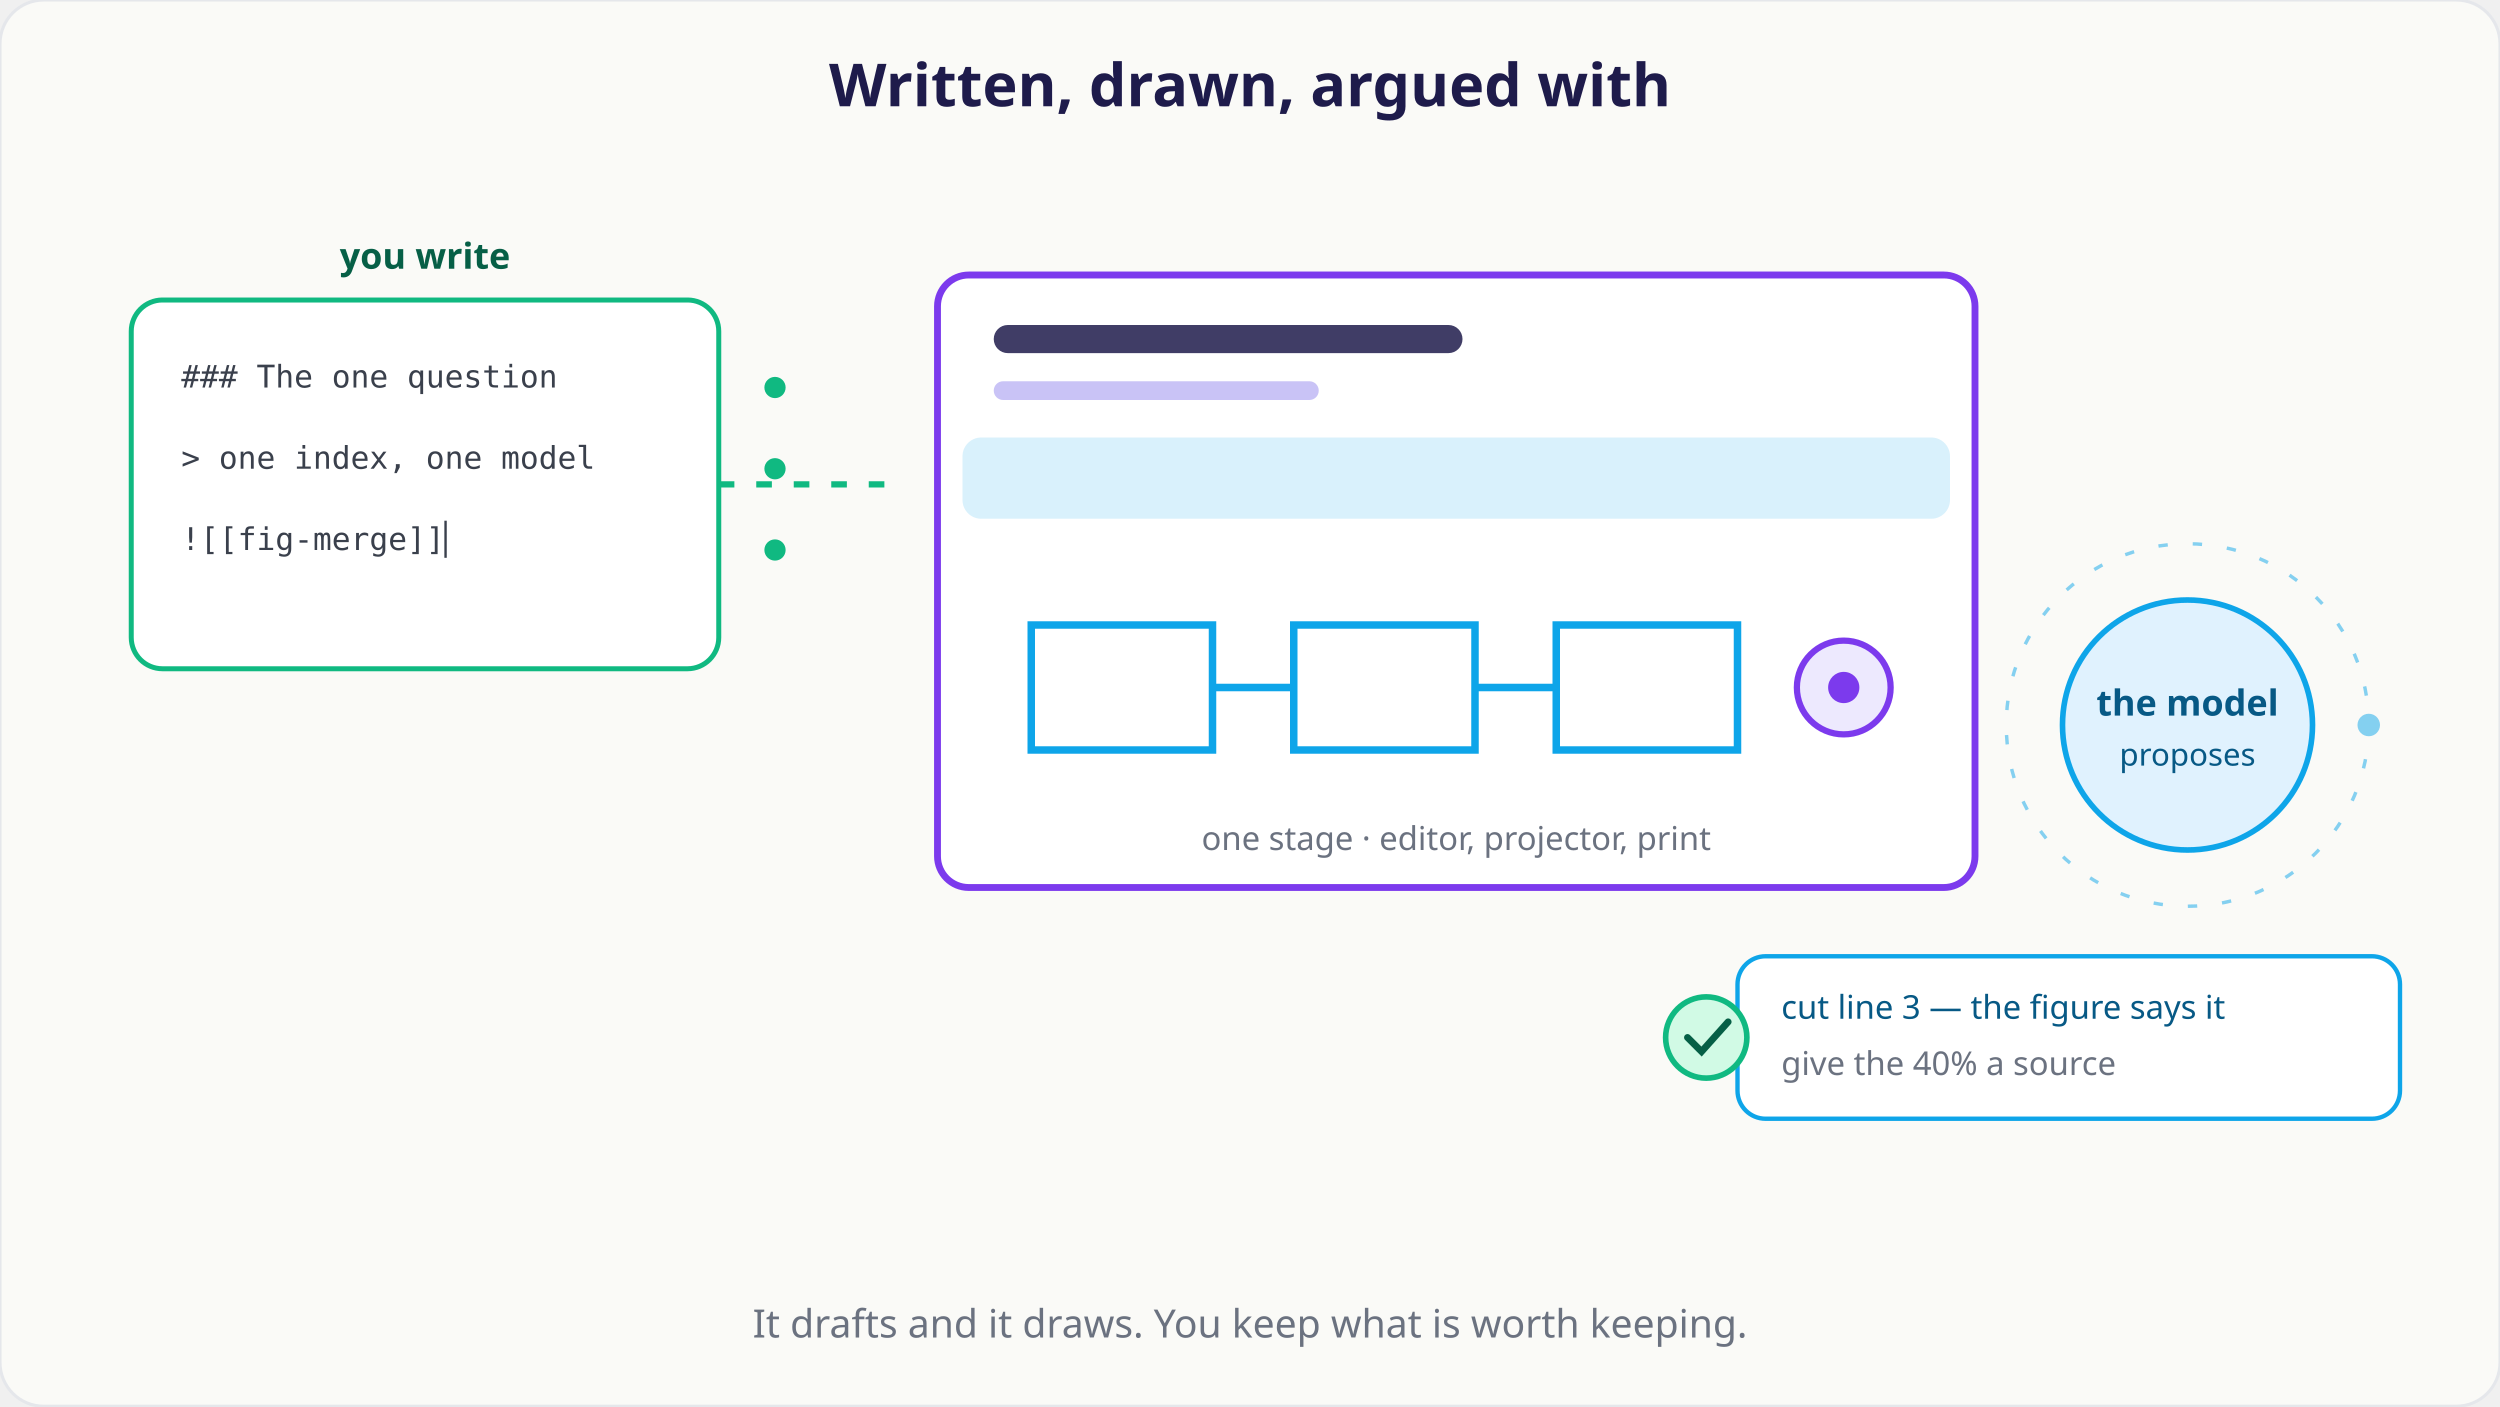
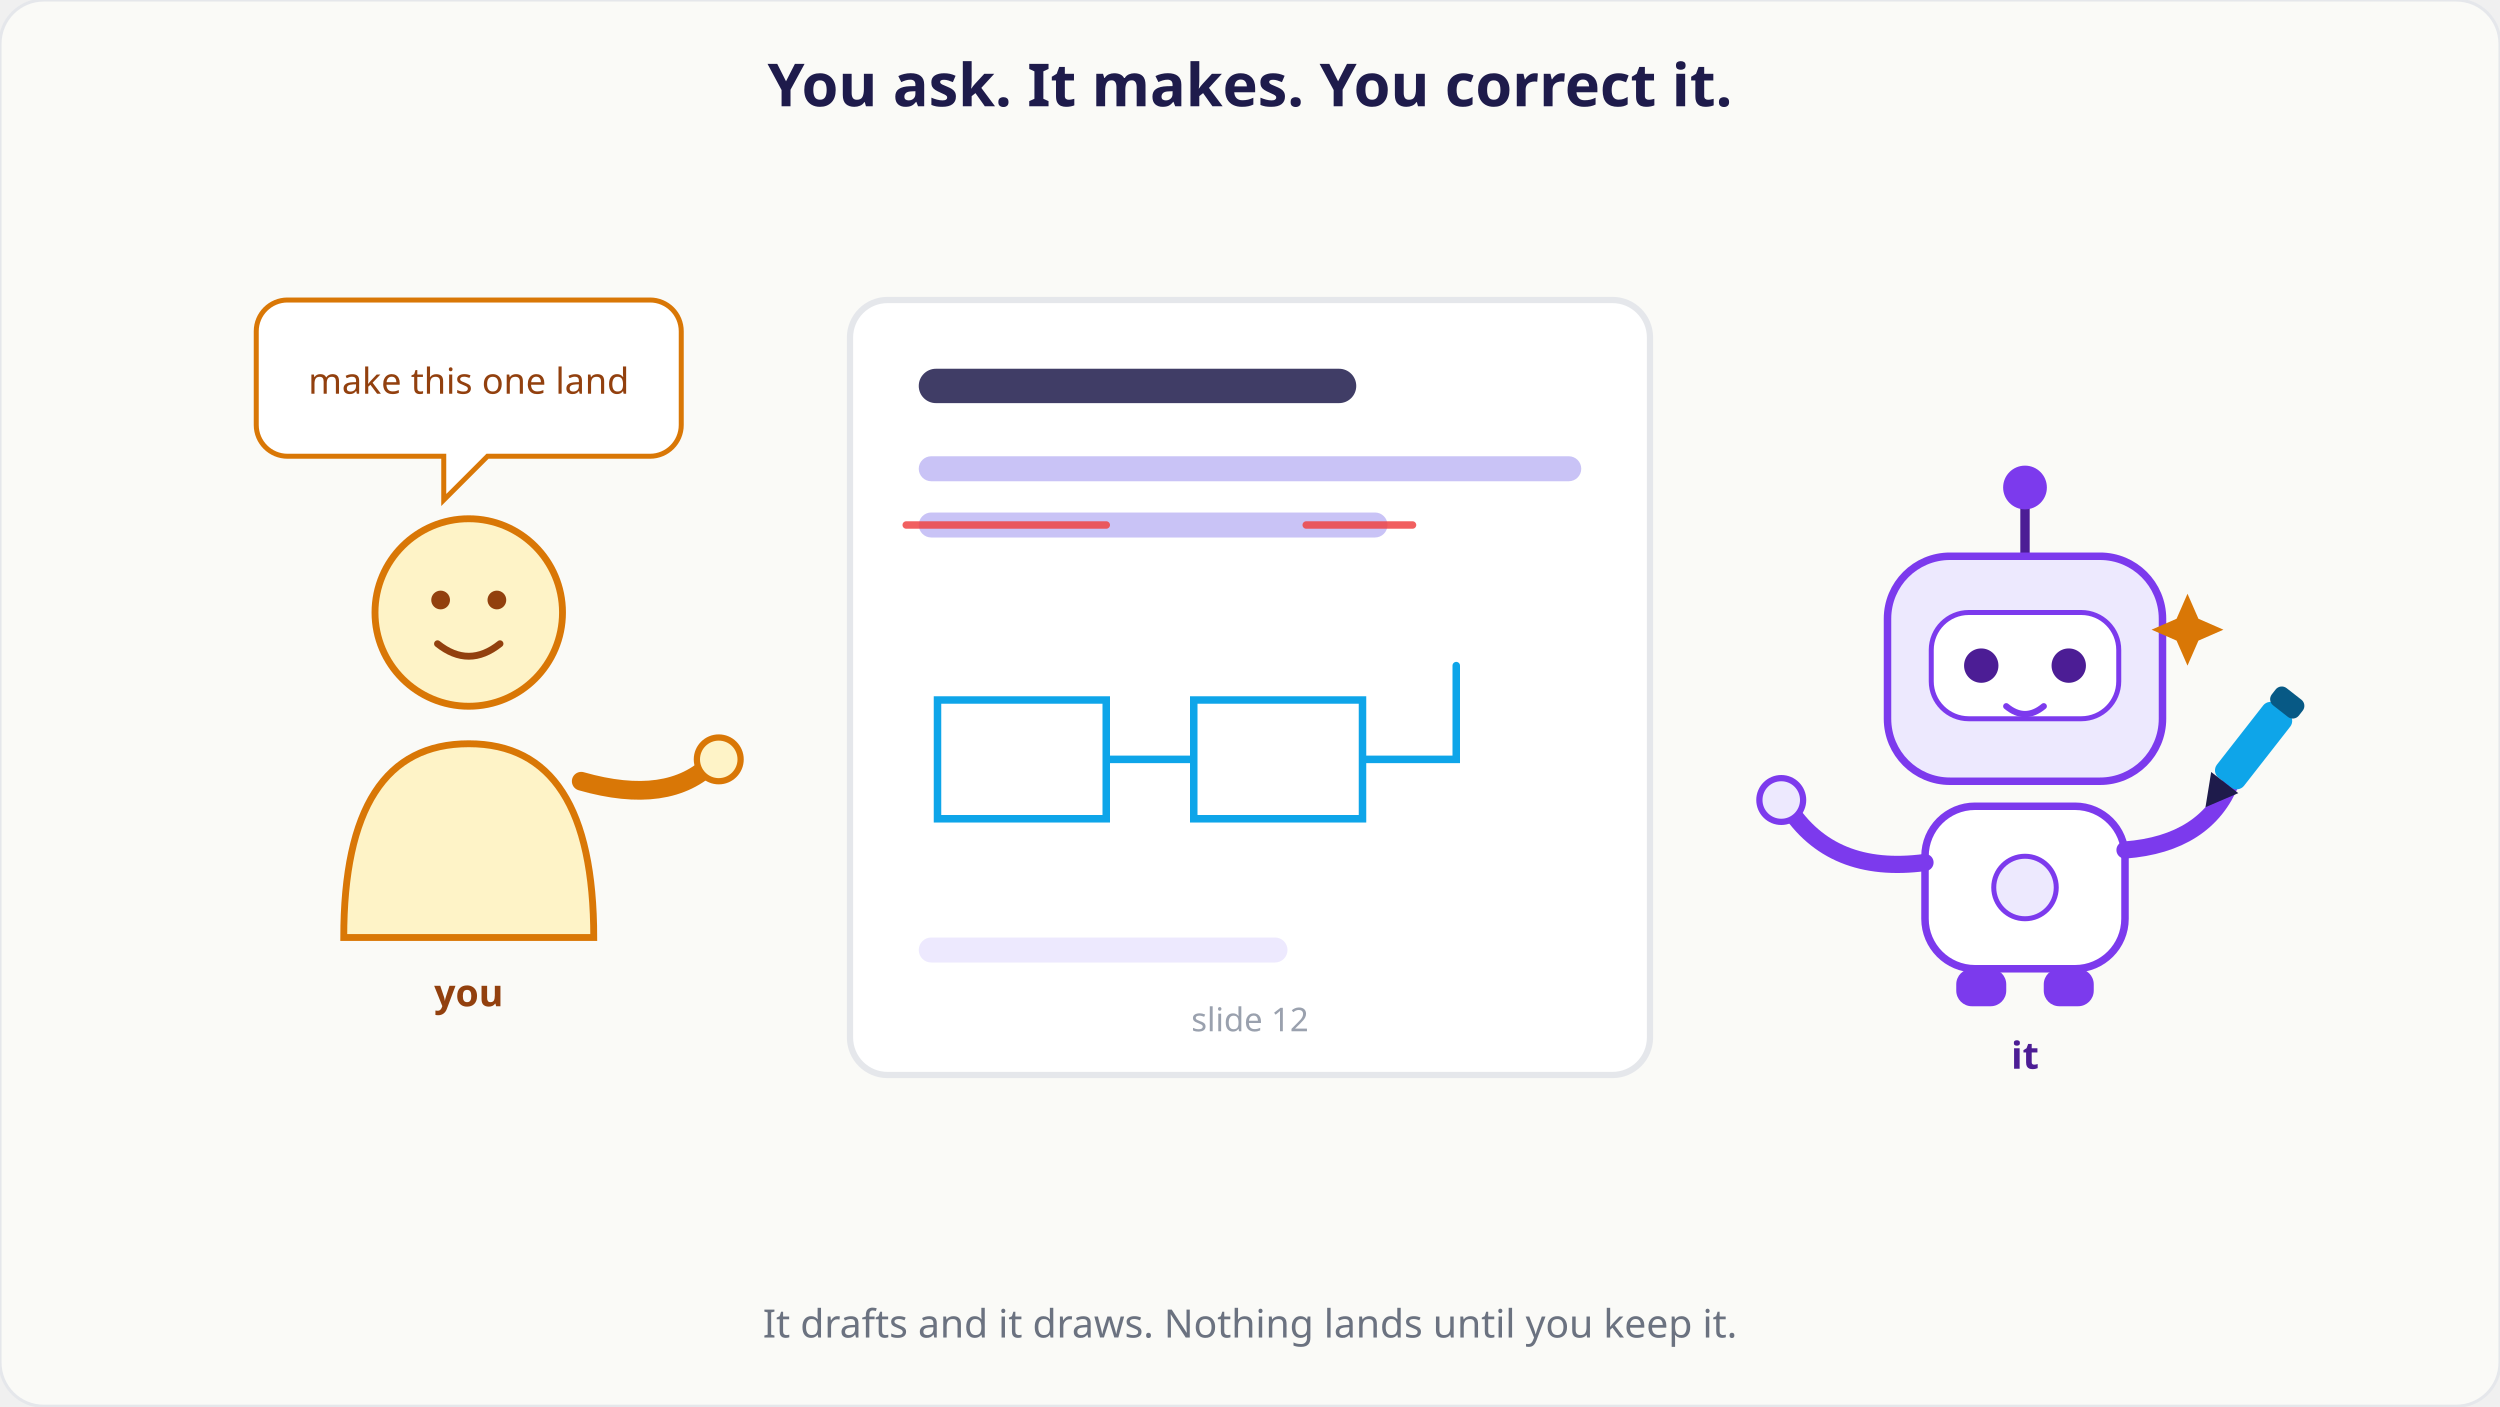
<svg xmlns="http://www.w3.org/2000/svg" viewBox="0 0 800 450" font-family="system-ui,sans-serif">
  <style>
-     /* One twelve-second loop, told in four beats: the words are written, the
-        slide takes them, a figure draws itself, the model offers a change and
-        the author keeps what is worth keeping. Every element is visible at rest,
-        so the figure reads with the animation off. */
-     .beat  { animation: 12s linear infinite; }
-     @keyframes typeIn  { 0%{opacity:0;transform:translateX(-8px)} 6%,88%{opacity:1;transform:none} 96%,100%{opacity:.25;transform:translateX(-8px)} }
-     @keyframes caret   { 0%,42%{opacity:1} 44%,100%{opacity:0} }
-     @keyframes travel  { 0%,14%{opacity:0;transform:translateX(0) scale(.9)} 22%{opacity:1}
-                          34%{opacity:1;transform:translateX(196px) scale(1)} 40%,100%{opacity:0;transform:translateX(196px) scale(.9)} }
-     @keyframes frameIn { 0%,16%{opacity:.15;transform:scale(.97)} 26%,100%{opacity:1;transform:scale(1)} }
-     @keyframes drawIt  { 0%,34%{stroke-dashoffset:340} 52%,100%{stroke-dashoffset:0} }
-     @keyframes popIn   { 0%,44%{opacity:0;transform:scale(.6)} 54%,100%{opacity:1;transform:scale(1)} }
-     @keyframes sweep   { 0%,58%{opacity:0;transform:translateY(0)} 64%{opacity:.9}
-                          76%{opacity:.9;transform:translateY(96px)} 82%,100%{opacity:0;transform:translateY(96px)} }
-     @keyframes suggest { 0%,66%{opacity:0;transform:translateY(6px)} 74%,86%{opacity:1;transform:none}
-                          94%,100%{opacity:0;transform:translateY(6px)} }
-     @keyframes accept  { 0%,86%{opacity:0;transform:scale(.5)} 92%,100%{opacity:1;transform:scale(1)} }
-     @keyframes orbit   { to{transform:rotate(360deg)} }
-     @keyframes flow    { to{stroke-dashoffset:-96} }
+     /* Twelve seconds, four beats: you ask, it works, you correct it, it is
+        pleased with you. Everything is drawn in its finished state, so with the
+        animation off — printing, or a reader who asked for less motion — the
+        picture still reads. */
+     @keyframes ask    { 0%{opacity:0;transform:translateY(6px) scale(.9)} 6%,26%{opacity:1;transform:none}
+                         34%,100%{opacity:0;transform:translateY(6px) scale(.9)} }
+     @keyframes hover  { 0%,100%{transform:translateY(0)} 50%{transform:translateY(-5px)} }
+     @keyframes blink  { 0%,46%,52%,100%{transform:scaleY(1)} 48%,50%{transform:scaleY(.12)} }
+     @keyframes think  { 0%,22%{opacity:.25} 30%,52%{opacity:1} 60%,100%{opacity:.25} }
+     @keyframes place  { 0%,26%{opacity:0;transform:translate(-26px,-14px) scale(.8)}
+                         38%,100%{opacity:1;transform:none} }
+     @keyframes place2 { 0%,32%{opacity:0;transform:translate(-22px,-10px) scale(.8)}
+                         44%,100%{opacity:1;transform:none} }
+     @keyframes drawn  { 0%,36%{stroke-dashoffset:190} 56%,100%{stroke-dashoffset:0} }
+     @keyframes reach  { 0%,58%{transform:translate(0,0) rotate(0)} 68%,76%{transform:translate(52px,-16px) rotate(-12deg)}
+                         88%,100%{transform:translate(0,0) rotate(0)} }
+     @keyframes strike { 0%,70%{stroke-dashoffset:64} 80%,100%{stroke-dashoffset:0} }
+     @keyframes cheer  { 0%,84%{transform:translateY(0) rotate(0)} 90%{transform:translateY(-9px) rotate(-6deg)}
+                         96%,100%{transform:translateY(0) rotate(0)} }
+     @keyframes spark  { 0%,86%{opacity:0;transform:scale(.4)} 92%{opacity:1;transform:scale(1)}
+                         100%{opacity:0;transform:scale(1.3)} }

-     .l1{animation:typeIn 12s linear infinite}
-     .l2{animation:typeIn 12s linear infinite;animation-delay:-11.4s}
-     .l3{animation:typeIn 12s linear infinite;animation-delay:-10.8s}
-     .cur{animation:caret 1s step-end infinite}
-     .tok1{animation:travel 12s ease-in-out infinite}
-     .tok2{animation:travel 12s ease-in-out infinite;animation-delay:-.5s}
-     .tok3{animation:travel 12s ease-in-out infinite;animation-delay:-1s}
-     .frame{transform-origin:466px 232px;animation:frameIn 12s ease-out infinite}
-     .draw{stroke-dasharray:340;animation:drawIt 12s ease-in-out infinite}
-     .pop{transform-origin:center;animation:popIn 12s cubic-bezier(.2,1.4,.4,1) infinite}
-     .pop2{transform-origin:center;animation:popIn 12s cubic-bezier(.2,1.4,.4,1) infinite;animation-delay:-.4s}
-     .scan{animation:sweep 12s ease-in-out infinite}
-     .sug{animation:suggest 12s ease-out infinite}
-     .yes{transform-origin:center;animation:accept 12s cubic-bezier(.2,1.5,.4,1) infinite}
-     .ring{transform-origin:700px 232px;animation:orbit 22s linear infinite}
-     .wire{stroke-dasharray:5 7;animation:flow 3s linear infinite}
-     /* Printing takes one frame, and a loop that hides a thing for part of its
-        cycle would drop it from the PDF. With the animation off, every element
-        is in its finished state — which is also what a reader who asked for less
-        motion should get. */
-     @media print, (prefers-reduced-motion: reduce) {
-       .l1,.l2,.l3,.cur,.tok1,.tok2,.tok3,.frame,.draw,.pop,.pop2,.scan,.sug,.yes,.ring,.wire
-         { animation: none !important; }
-       .tok1,.tok2,.tok3 { opacity: 0 }
-       .scan { opacity: .16 }
+     .bubble{transform-origin:150px 120px;animation:ask 12s ease-out infinite}
+     .bot   {transform-origin:648px 250px;animation:hover 4s ease-in-out infinite}
+     .botC  {transform-origin:648px 250px;animation:cheer 12s ease-out infinite}
+     .eye   {transform-origin:center;animation:blink 5s ease-in-out infinite}
+     .brain {animation:think 12s ease-in-out infinite}
+     .blk1  {transform-origin:center;animation:place 12s cubic-bezier(.2,1.3,.4,1) infinite}
+     .blk2  {transform-origin:center;animation:place2 12s cubic-bezier(.2,1.3,.4,1) infinite}
+     .art   {stroke-dasharray:190;animation:drawn 12s ease-in-out infinite}
+     .arm   {transform-origin:196px 250px;animation:reach 12s ease-in-out infinite}
+     .cross {stroke-dasharray:64;animation:strike 12s ease-out infinite}
+     .spark {transform-origin:center;animation:spark 12s ease-out infinite}
+     @media print,(prefers-reduced-motion:reduce){
+       .bubble,.bot,.botC,.eye,.brain,.blk1,.blk2,.art,.arm,.cross,.spark{animation:none!important}
+       .bubble{opacity:0} .spark{opacity:0}
    }
  </style>
  <rect width="800" height="450" rx="14" fill="#FAFAF7" stroke="#E5E7EB" />
-   <text x="400" y="34" text-anchor="middle" font-size="19" font-weight="700" fill="#1E1B4B">Written, drawn, argued with</text>
-   <rect x="42" y="96" width="188" height="118" rx="10" fill="#FFFFFF" stroke="#10B981" stroke-width="1.6" />
-   <text x="136" y="86" text-anchor="middle" font-size="11.5" font-weight="600" fill="#065F46">you write</text>
-   <g font-family="ui-monospace,monospace" font-size="10" fill="#3A404C">
-     <text class="l1" x="58" y="124">### The one question</text>
-     <text class="l2" x="58" y="150">&gt; one index, one model</text>
-     <text class="l3" x="58" y="176">![[fig-merge]]<tspan class="cur">▏</tspan>
-     </text>
+   <text x="400" y="34" text-anchor="middle" font-size="19" font-weight="700" fill="#1E1B4B">You ask. It makes. You correct it.</text>
+   <rect x="272" y="96" width="256" height="248" rx="12" fill="#FFFFFF" stroke="#E5E7EB" stroke-width="2" />
+   <rect x="294" y="118" width="140" height="11" rx="5.5" fill="#1E1B4B" opacity=".85" />
+   <g class="blk1">
+     <rect x="294" y="146" width="212" height="8" rx="4" fill="#C9C3F6" />
  </g>
-   <path class="wire" d="M230 155 H286" stroke="#10B981" stroke-width="2" fill="none" />
-   <g fill="#10B981">
-     <circle class="tok1" cx="248" cy="124" r="3.4" />
-     <circle class="tok2" cx="248" cy="150" r="3.4" />
-     <circle class="tok3" cx="248" cy="176" r="3.4" />
+   <g class="blk2">
+     <rect x="294" y="164" width="150" height="8" rx="4" fill="#C9C3F6" />
  </g>
-   <g class="frame">
-     <rect x="300" y="88" width="332" height="196" rx="10" fill="#FFFFFF" stroke="#7C3AED" stroke-width="2.2" />
-     <rect x="318" y="104" width="150" height="9" rx="4.5" fill="#1E1B4B" opacity=".85" />
-     <rect x="318" y="122" width="104" height="6" rx="3" fill="#C9C3F6" />
-     <g fill="none" stroke="#0EA5E9" stroke-width="2.4" stroke-linecap="round">
-       <path class="draw" d="M330 200 h58 v40 h-58 z M414 200 h58 v40 h-58 z M498 200 h58 v40 h-58 z                             M388 220 h26 M472 220 h26" />
+   <path class="cross" d="M290 168 H452" stroke="#EF4444" stroke-width="2.4" stroke-linecap="round" opacity=".85" />
+   <g fill="none" stroke="#0EA5E9" stroke-width="2.4" stroke-linecap="round">
+     <path class="art" d="M300 224 h54 v38 h-54 z M382 224 h54 v38 h-54 z M354 243 h28 M436 243 h30 v-30" />
+   </g>
+   <rect x="294" y="300" width="118" height="8" rx="4" fill="#EDE9FE" />
+   <text x="400" y="330" text-anchor="middle" font-size="10.5" fill="#9AA1AE">slide 12</text>
+   <g>
+     <circle cx="150" cy="196" r="30" fill="#FEF3C7" stroke="#D97706" stroke-width="2.2" />
+     <circle cx="141" cy="192" r="3" fill="#92400E" />
+     <circle cx="159" cy="192" r="3" fill="#92400E" />
+     <path d="M140 206 q10 8 20 0" fill="none" stroke="#92400E" stroke-width="2.2" stroke-linecap="round" />
+     <path d="M110 300 q0 -62 40 -62 q40 0 40 62 z" fill="#FEF3C7" stroke="#D97706" stroke-width="2.2" />
+     <g class="arm">
+       <path d="M186 250 q28 8 42 -6" fill="none" stroke="#D97706" stroke-width="6" stroke-linecap="round" />
+       <circle cx="230" cy="243" r="7" fill="#FEF3C7" stroke="#D97706" stroke-width="2" />
    </g>
-     <circle class="pop" cx="590" cy="220" r="15" fill="#EDE9FE" stroke="#7C3AED" stroke-width="2" />
-     <circle class="pop2" cx="590" cy="220" r="5" fill="#7C3AED" />
-     <rect class="scan" x="308" y="140" width="316" height="26" rx="6" fill="#0EA5E9" opacity=".16" />
-     <text x="466" y="272" text-anchor="middle" font-size="10.5" fill="#6B7280">one stage · editor, projector, print</text>
  </g>
-   <g class="ring" fill="none" stroke="#0EA5E9" stroke-width="1.1" opacity=".5">
-     <circle cx="700" cy="232" r="58" stroke-dasharray="3 8" />
-     <circle cx="758" cy="232" r="3.6" fill="#0EA5E9" stroke="none" />
+   <text x="150" y="322" text-anchor="middle" font-size="12" font-weight="600" fill="#92400E">you</text>
+   <g class="bubble">
+     <path d="M92 96 h116 a10 10 0 0 1 10 10 v30 a10 10 0 0 1 -10 10 h-52 l-14 14 v-14 h-50              a10 10 0 0 1 -10 -10 v-30 a10 10 0 0 1 10 -10 z" fill="#FFFFFF" stroke="#D97706" stroke-width="1.6" />
+     <text x="150" y="126" text-anchor="middle" font-size="11.5" fill="#92400E">make this one land</text>
  </g>
-   <circle cx="700" cy="232" r="40" fill="#E0F2FE" stroke="#0EA5E9" stroke-width="1.8" />
-   <text x="700" y="229" text-anchor="middle" font-size="11.5" font-weight="700" fill="#075985">the model</text>
-   <text x="700" y="245" text-anchor="middle" font-size="10" fill="#075985">proposes</text>
-   <g class="sug">
-     <rect x="556" y="306" width="212" height="52" rx="9" fill="#FFFFFF" stroke="#0EA5E9" stroke-width="1.4" />
-     <text x="570" y="326" font-size="10.5" fill="#075985">cut line 3 — the figure says it</text>
-     <text x="570" y="344" font-size="10.5" fill="#6B7280">give the 40% a source</text>
+   <g class="botC">
+     <g class="bot">
+       <path d="M648 178 v-16" stroke="#4C1D95" stroke-width="3" stroke-linecap="round" />
+       <circle class="brain" cx="648" cy="156" r="7" fill="#7C3AED" />
+       <rect x="604" y="178" width="88" height="72" rx="20" fill="#EDE9FE" stroke="#7C3AED" stroke-width="2.4" />
+       <rect x="618" y="196" width="60" height="34" rx="12" fill="#FFFFFF" stroke="#7C3AED" stroke-width="1.6" />
+       <g class="eye">
+         <circle cx="634" cy="213" r="5.5" fill="#4C1D95" />
+       </g>
+       <g class="eye">
+         <circle cx="662" cy="213" r="5.5" fill="#4C1D95" />
+       </g>
+       <path d="M642 226 q6 5 12 0" fill="none" stroke="#7C3AED" stroke-width="2" stroke-linecap="round" />
+       <rect x="616" y="258" width="64" height="52" rx="16" fill="#FFFFFF" stroke="#7C3AED" stroke-width="2.4" />
+       <circle cx="648" cy="284" r="10" fill="#EDE9FE" stroke="#7C3AED" stroke-width="1.6" />
+       <path d="M616 276 q-30 4 -44 -18" fill="none" stroke="#7C3AED" stroke-width="5.5" stroke-linecap="round" />
+       <circle cx="570" cy="256" r="7" fill="#EDE9FE" stroke="#7C3AED" stroke-width="2" />
+       <path d="M680 272 q26 -2 34 -22" fill="none" stroke="#7C3AED" stroke-width="5.5" stroke-linecap="round" />
+       <g transform="rotate(38 716 246)">
+         <rect x="710" y="222" width="11" height="30" rx="3" fill="#0EA5E9" />
+         <path d="M710 252 h11 l-5.5 10 z" fill="#1E1B4B" />
+         <rect x="710" y="216" width="11" height="7" rx="2.5" fill="#075985" />
+       </g>
+       <rect x="626" y="310" width="16" height="12" rx="5" fill="#7C3AED" />
+       <rect x="654" y="310" width="16" height="12" rx="5" fill="#7C3AED" />
+       <g class="spark" fill="#D97706">
+         <path d="M700 190 l3.5 8 8 3.5 -8 3.5 -3.5 8 -3.5 -8 -8 -3.5 8 -3.5 z" />
+       </g>
+     </g>
  </g>
-   <g class="yes">
-     <circle cx="546" cy="332" r="13" fill="#D1FAE5" stroke="#10B981" stroke-width="1.8" />
-     <path d="M540 332 l4.5 4.5 L553 327" fill="none" stroke="#065F46" stroke-width="2.2" stroke-linecap="round" />
-   </g>
-   <text x="400" y="428" text-anchor="middle" font-size="12.5" fill="#6B7280">It drafts and it draws. You keep what is worth keeping.</text>
+   <text x="648" y="342" text-anchor="middle" font-size="12" font-weight="600" fill="#4C1D95">it</text>
+   <text x="400" y="428" text-anchor="middle" font-size="12.5" fill="#6B7280">It drafts and it draws. Nothing lands until you keep it.</text>
</svg>
